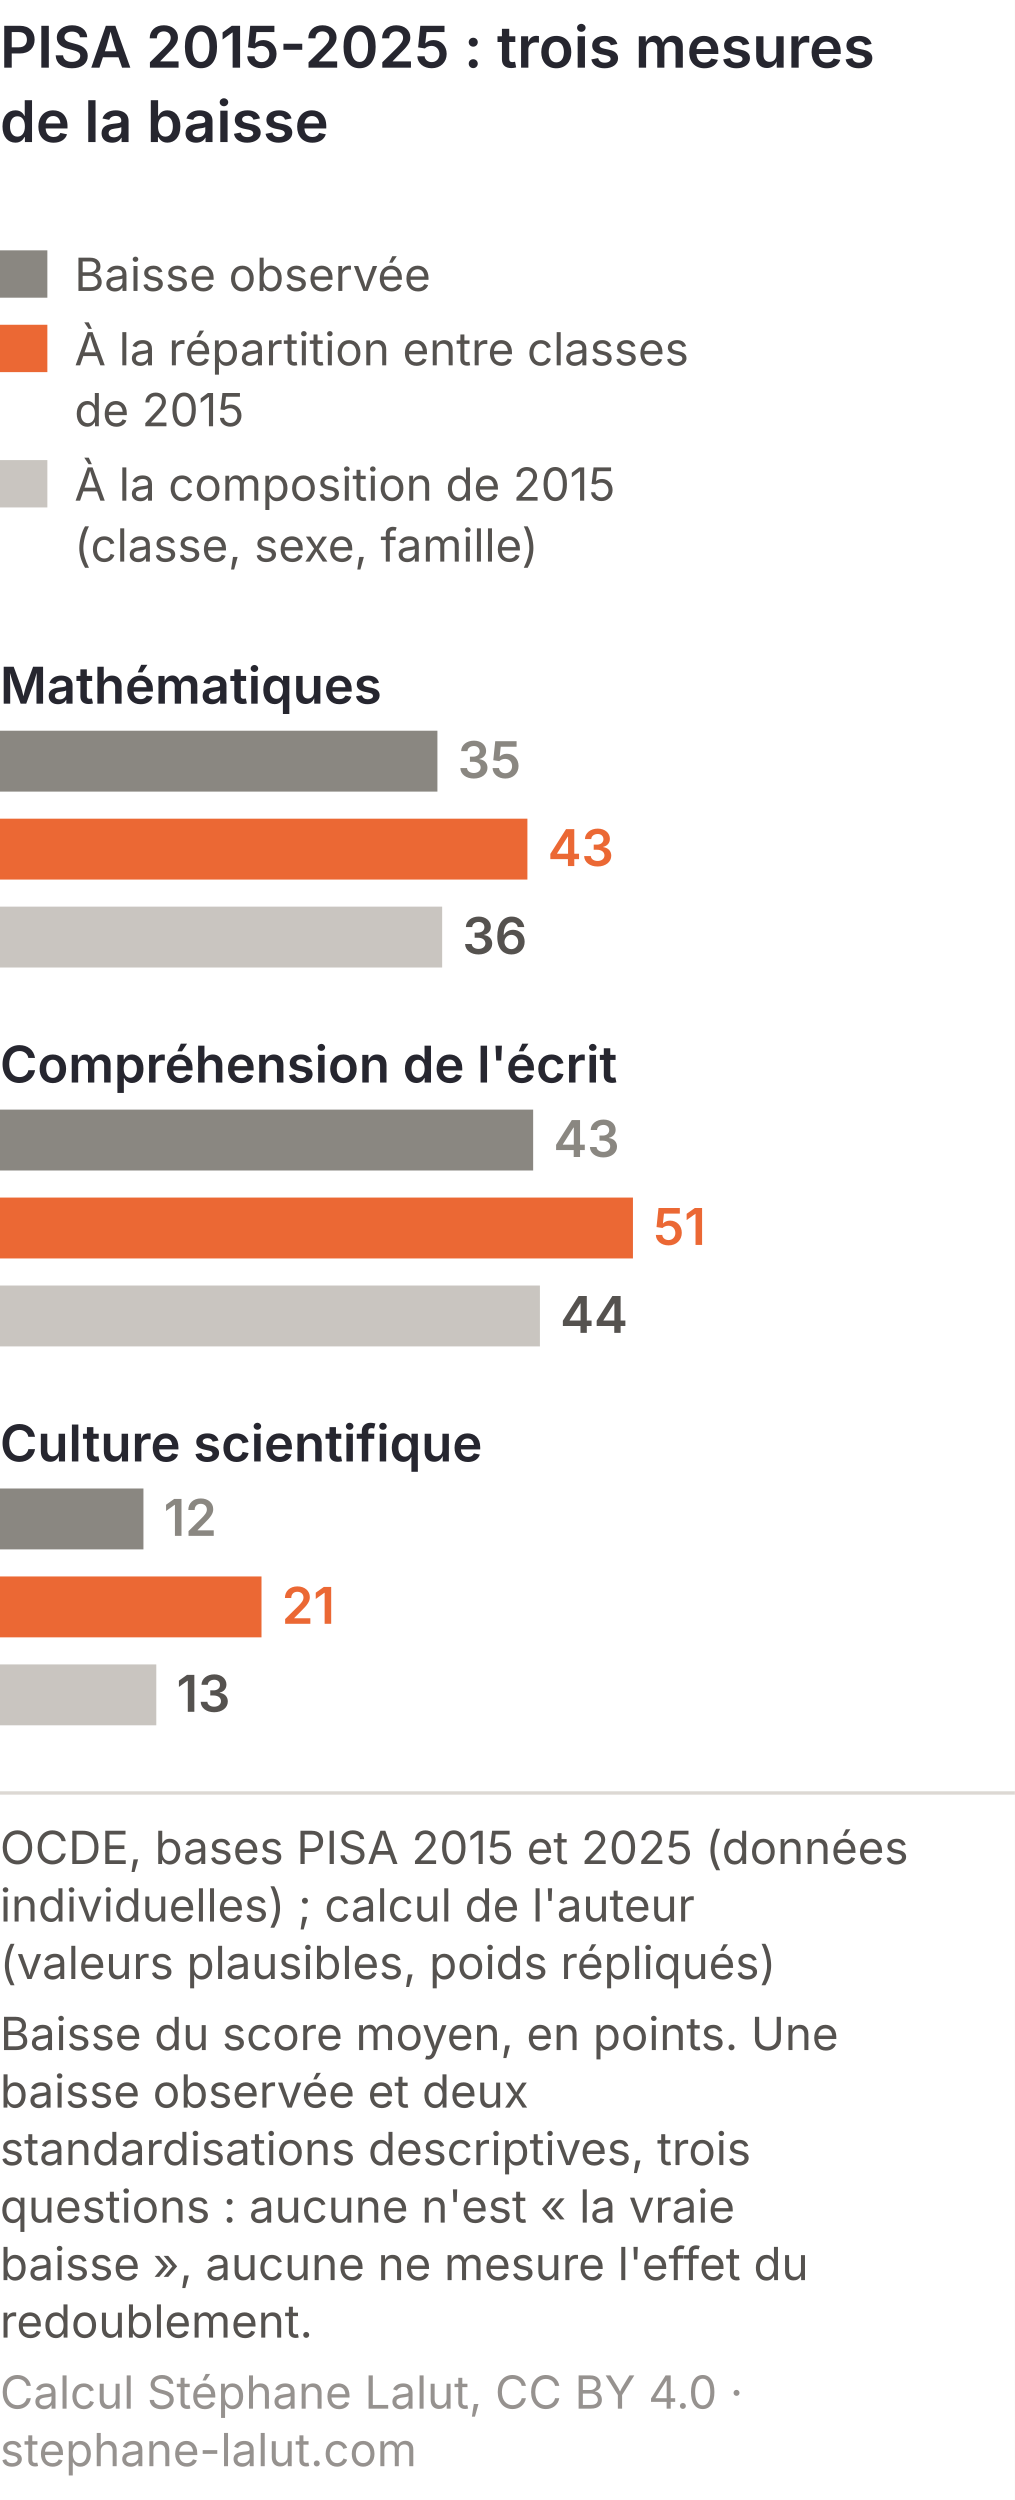
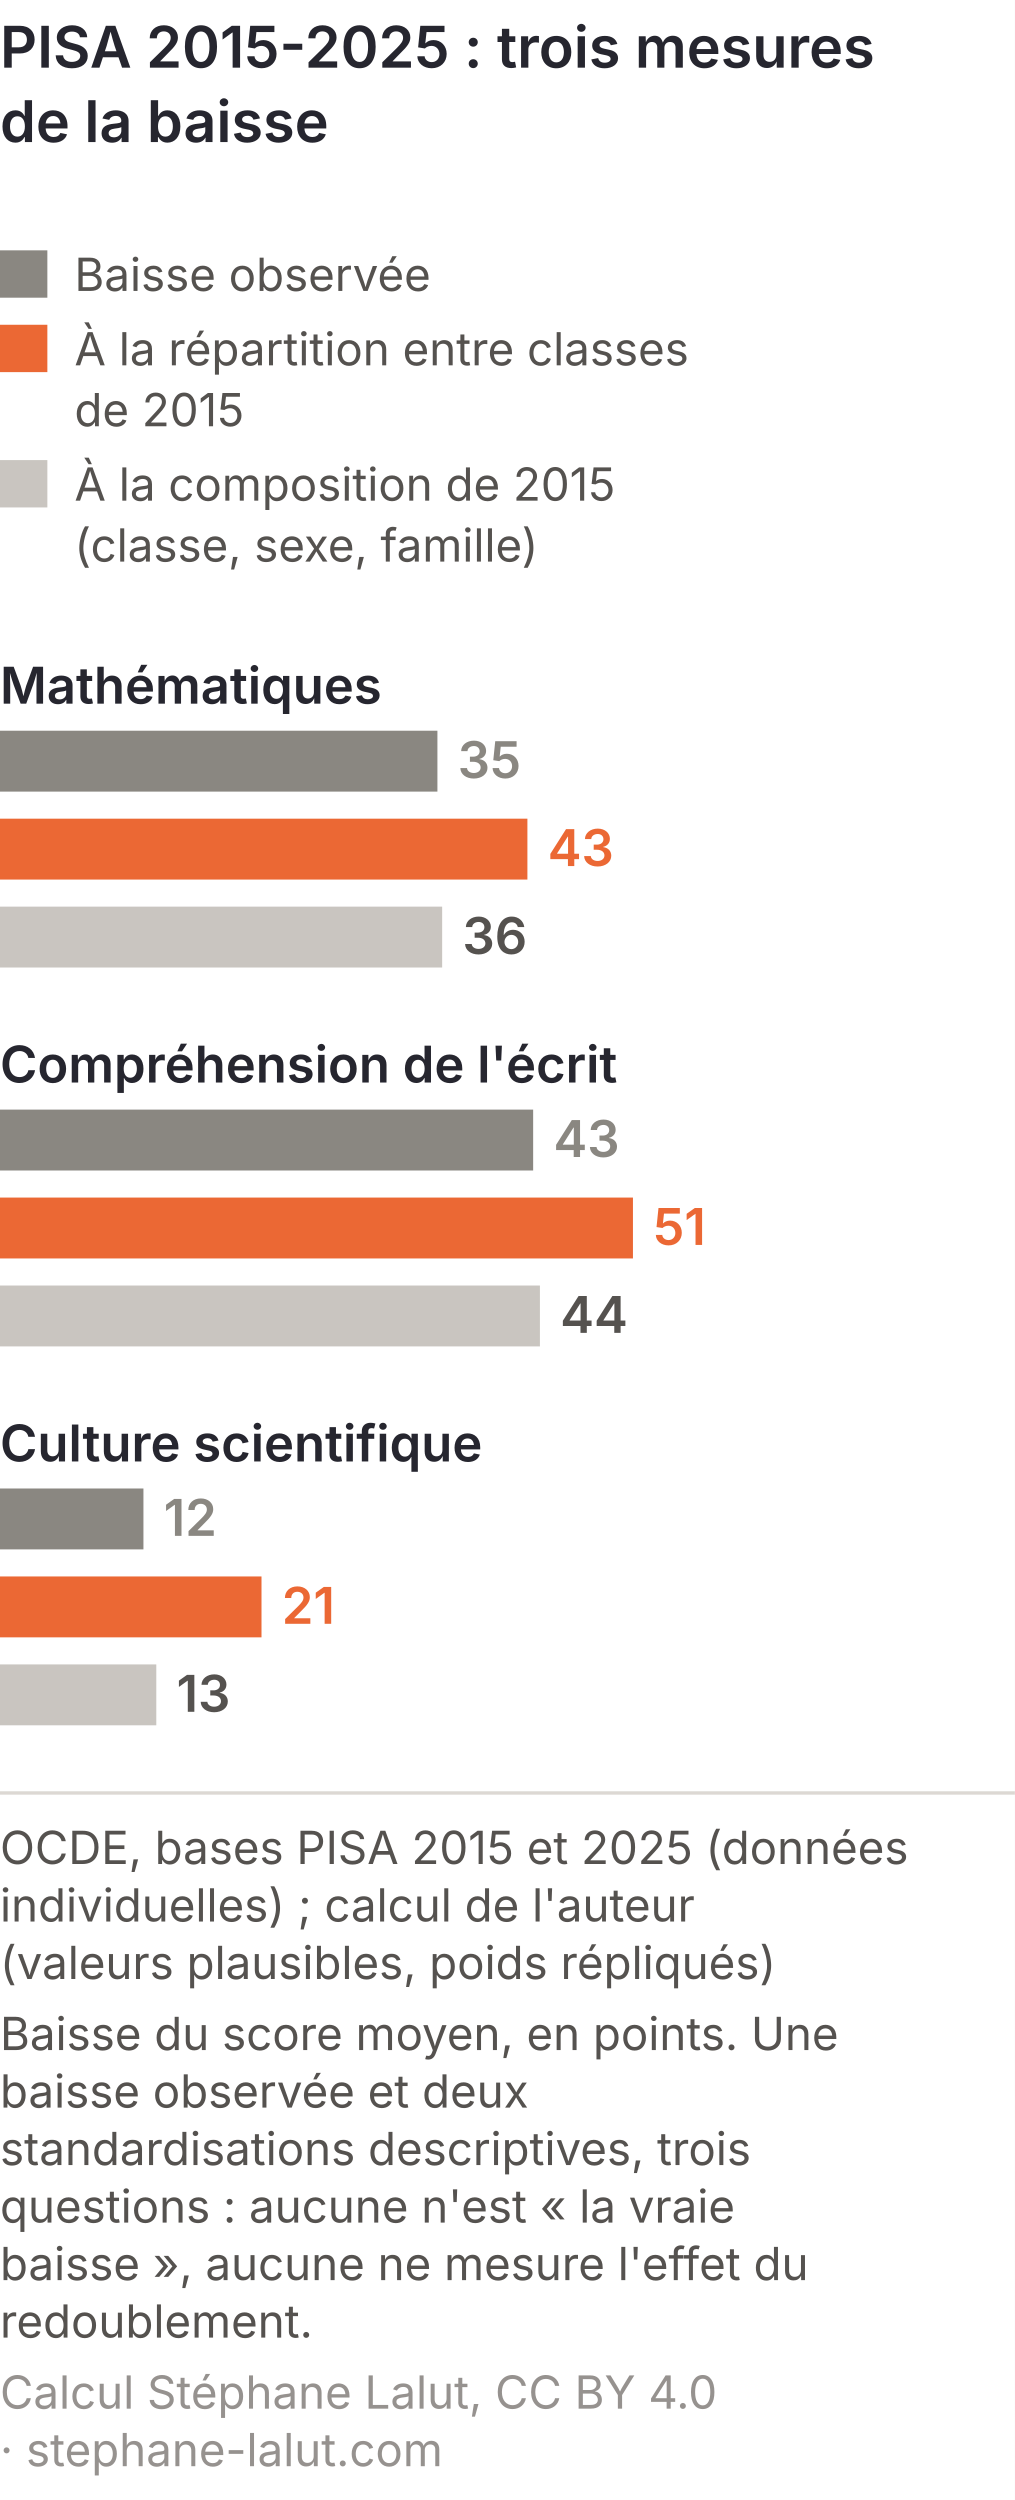
<svg xmlns="http://www.w3.org/2000/svg" viewBox="0 0 300 739" role="img" font-variant-numeric="tabular-nums" aria-labelledby="niv-cm-t niv-cm-d" font-family="Inter, 'Helvetica Neue', Arial, sans-serif">
  <rect width="300" height="739" fill="#ffffff" />
  <text x="0" y="20" font-size="17" font-weight="600" fill="#26262f">PISA 2015-2025 : trois mesures</text>
  <text x="0" y="42" font-size="17" font-weight="600" fill="#26262f">de la baisse</text>
  <rect x="0" y="74" width="14" height="14" fill="#8a8781" />
  <text x="22" y="86" font-size="13.5" fill="#55524f">Baisse observée</text>
  <rect x="0" y="96" width="14" height="14" fill="#eb6834" />
  <text x="22" y="108" font-size="13.5" fill="#55524f">À la répartition entre classes</text>
  <text x="22" y="126" font-size="13.5" fill="#55524f">de 2015</text>
  <rect x="0" y="136" width="14" height="14" fill="#c9c5c0" />
  <text x="22" y="148" font-size="13.5" fill="#55524f">À la composition de 2015</text>
  <text x="22" y="166" font-size="13.5" fill="#55524f">(classe, sexe, famille)</text>
  <text x="0" y="208" font-size="15" font-weight="600" fill="#26262f">Mathématiques</text>
  <rect x="0" y="216" width="129.3" height="18" fill="#8a8781" />
  <text x="135.3" y="230" font-size="15" font-weight="600" fill="#8a8781">35</text>
  <rect x="0" y="242" width="155.9" height="18" fill="#eb6834" />
  <text x="161.9" y="256" font-size="15" font-weight="600" fill="#eb6834">43</text>
  <rect x="0" y="268" width="130.7" height="18" fill="#c9c5c0" />
  <text x="136.7" y="282" font-size="15" font-weight="600" fill="#55524f">36</text>
  <text x="0" y="320" font-size="15" font-weight="600" fill="#26262f">Compréhension de l'écrit</text>
  <rect x="0" y="328" width="157.6" height="18" fill="#8a8781" />
  <text x="163.6" y="342" font-size="15" font-weight="600" fill="#8a8781">43</text>
  <rect x="0" y="354" width="187.1" height="18" fill="#eb6834" />
  <text x="193.1" y="368" font-size="15" font-weight="600" fill="#eb6834">51</text>
  <rect x="0" y="380" width="159.6" height="18" fill="#c9c5c0" />
  <text x="165.6" y="394" font-size="15" font-weight="600" fill="#55524f">44</text>
  <text x="0" y="432" font-size="15" font-weight="600" fill="#26262f">Culture scientifique</text>
  <rect x="0" y="440" width="42.4" height="18" fill="#8a8781" />
  <text x="48.4" y="454" font-size="15" font-weight="600" fill="#8a8781">12</text>
  <rect x="0" y="466" width="77.3" height="18" fill="#eb6834" />
  <text x="83.3" y="480" font-size="15" font-weight="600" fill="#eb6834">21</text>
  <rect x="0" y="492" width="46.2" height="18" fill="#c9c5c0" />
  <text x="52.2" y="506" font-size="15" font-weight="600" fill="#55524f">13</text>
  <line x1="0" y1="530.0" x2="300" y2="530.0" stroke="#dcd8d3" />
  <text x="0" y="551.0" font-size="13.5" fill="#55524f">OCDE, bases PISA 2015 et 2025 (données</text>
  <text x="0" y="568.0" font-size="13.5" fill="#55524f">individuelles) ; calcul de l'auteur</text>
  <text x="0" y="585.0" font-size="13.5" fill="#55524f">(valeurs plausibles, poids répliqués)</text>
  <text x="0" y="606.0" font-size="13.5" fill="#55524f">Baisse du score moyen, en points. Une</text>
  <text x="0" y="623.0" font-size="13.5" fill="#55524f">baisse observée et deux</text>
  <text x="0" y="640.0" font-size="13.5" fill="#55524f">standardisations descriptives, trois</text>
  <text x="0" y="657.0" font-size="13.5" fill="#55524f">questions : aucune n'est « la vraie</text>
  <text x="0" y="674.0" font-size="13.5" fill="#55524f">baisse », aucune ne mesure l'effet du</text>
  <text x="0" y="691.0" font-size="13.5" fill="#55524f">redoublement.</text>
-   <text x="0" y="712.0" font-size="13.5" fill="#96928f">Calcul Stéphane Lalut, CC BY 4.0 ·</text>
-   <text x="0" y="729.0" font-size="13.5" fill="#96928f">stephane-lalut.com</text>
+   <text x="0" y="712.0" font-size="13.5" fill="#96928f">Calcul Stéphane Lalut, CC BY 4.0</text>
+   <text x="0" y="729.0" font-size="13.5" fill="#96928f">· stephane-lalut.com</text>
</svg>
